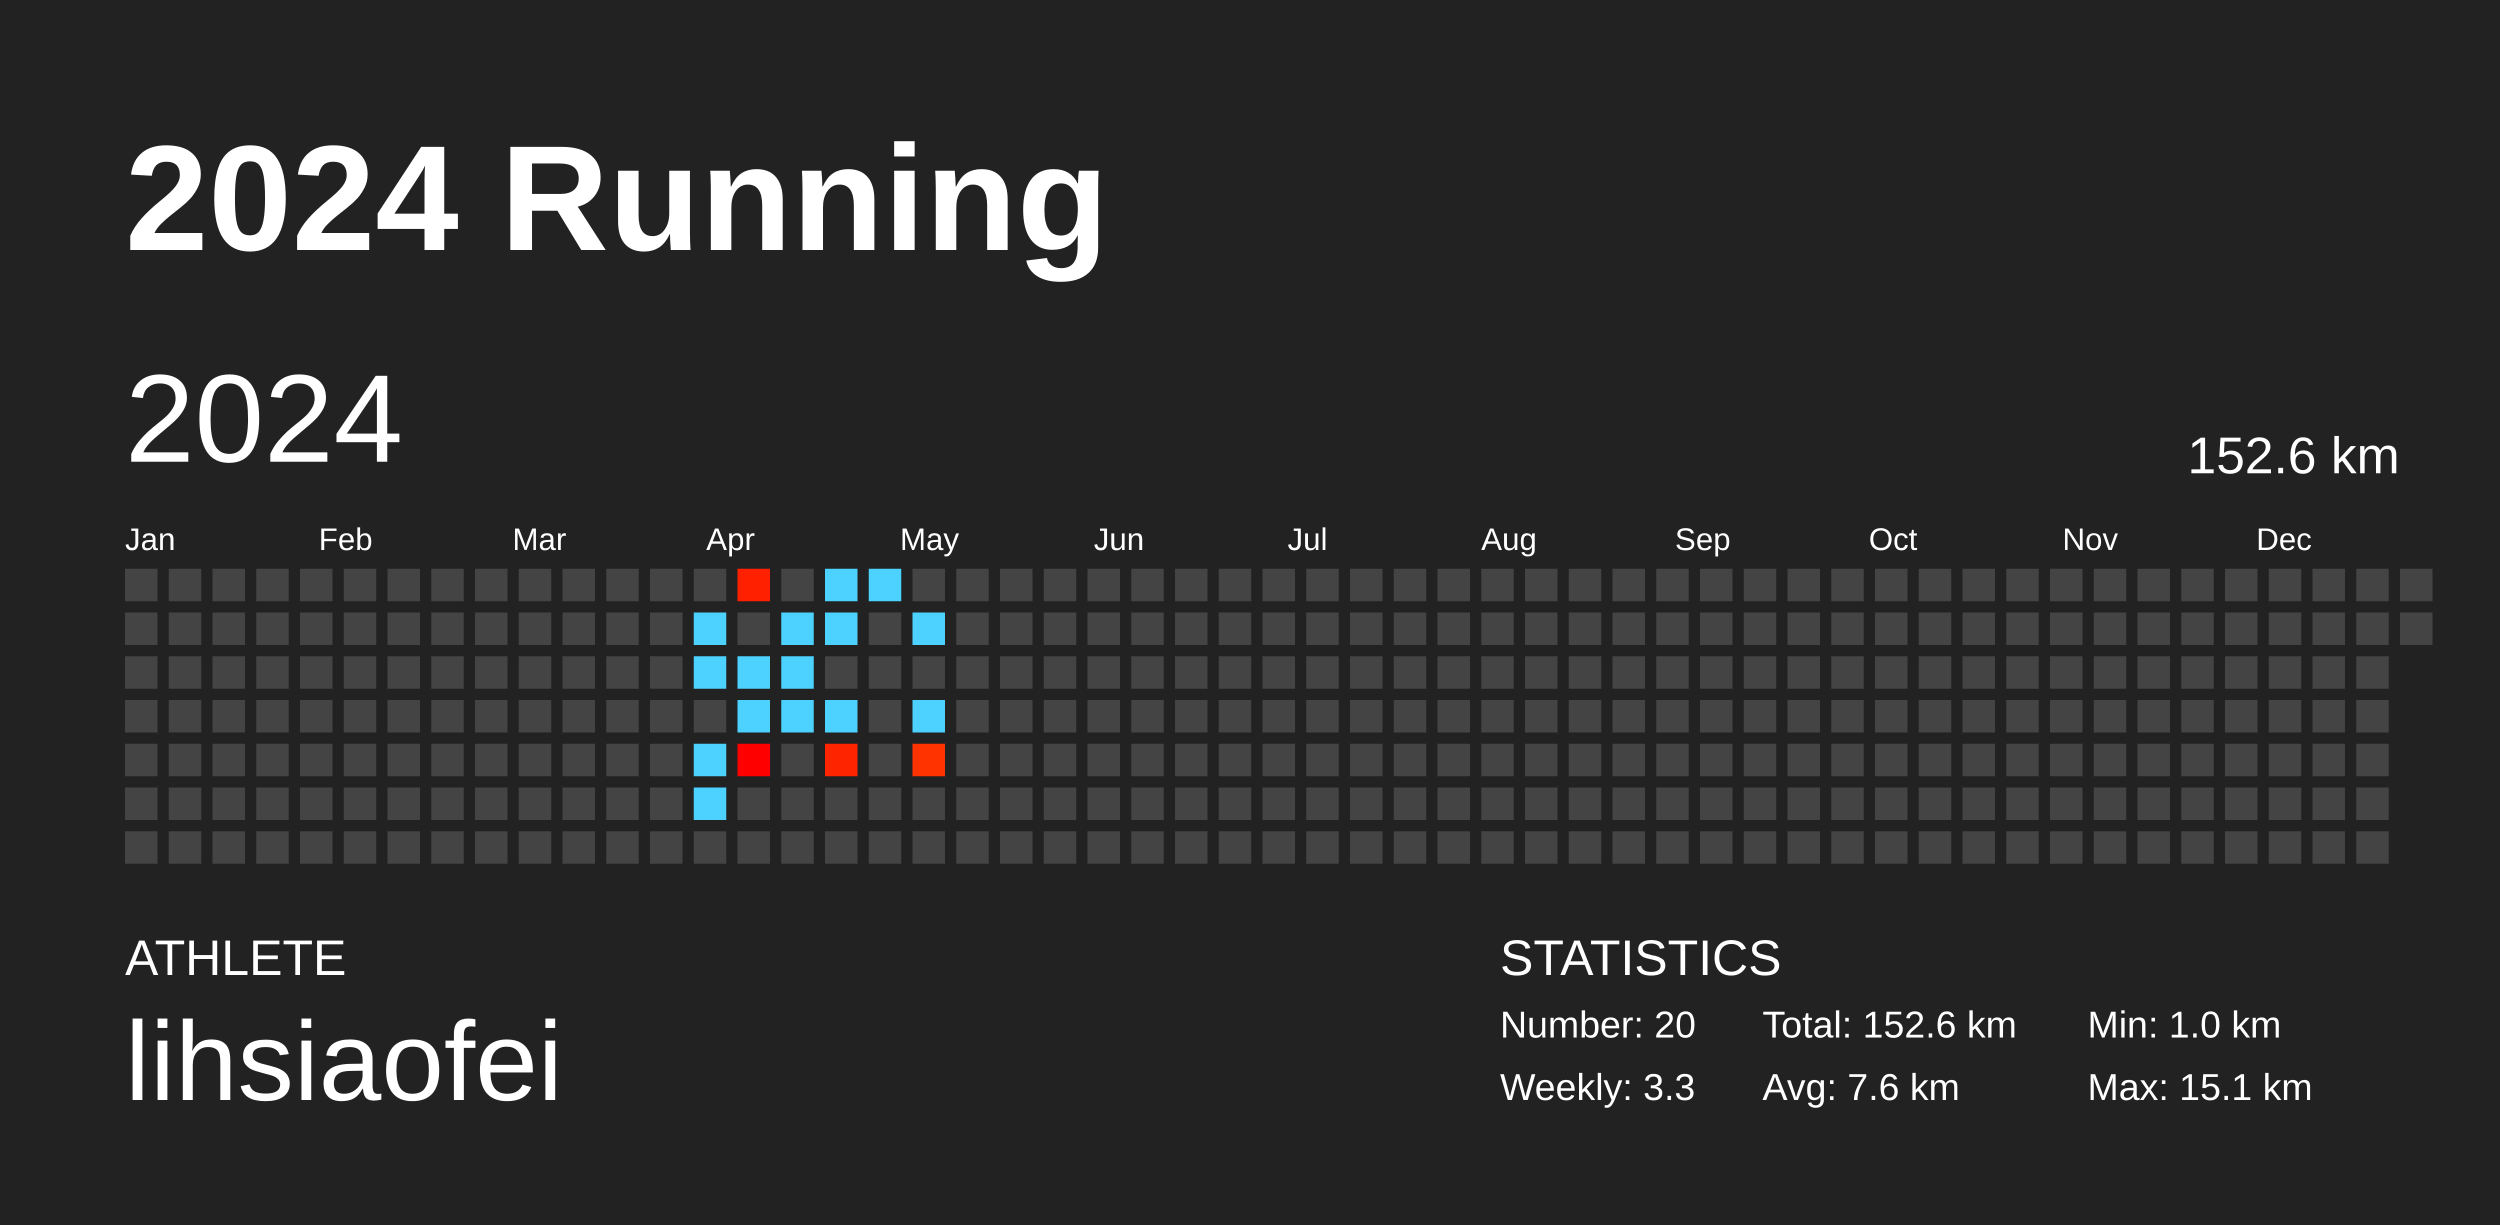
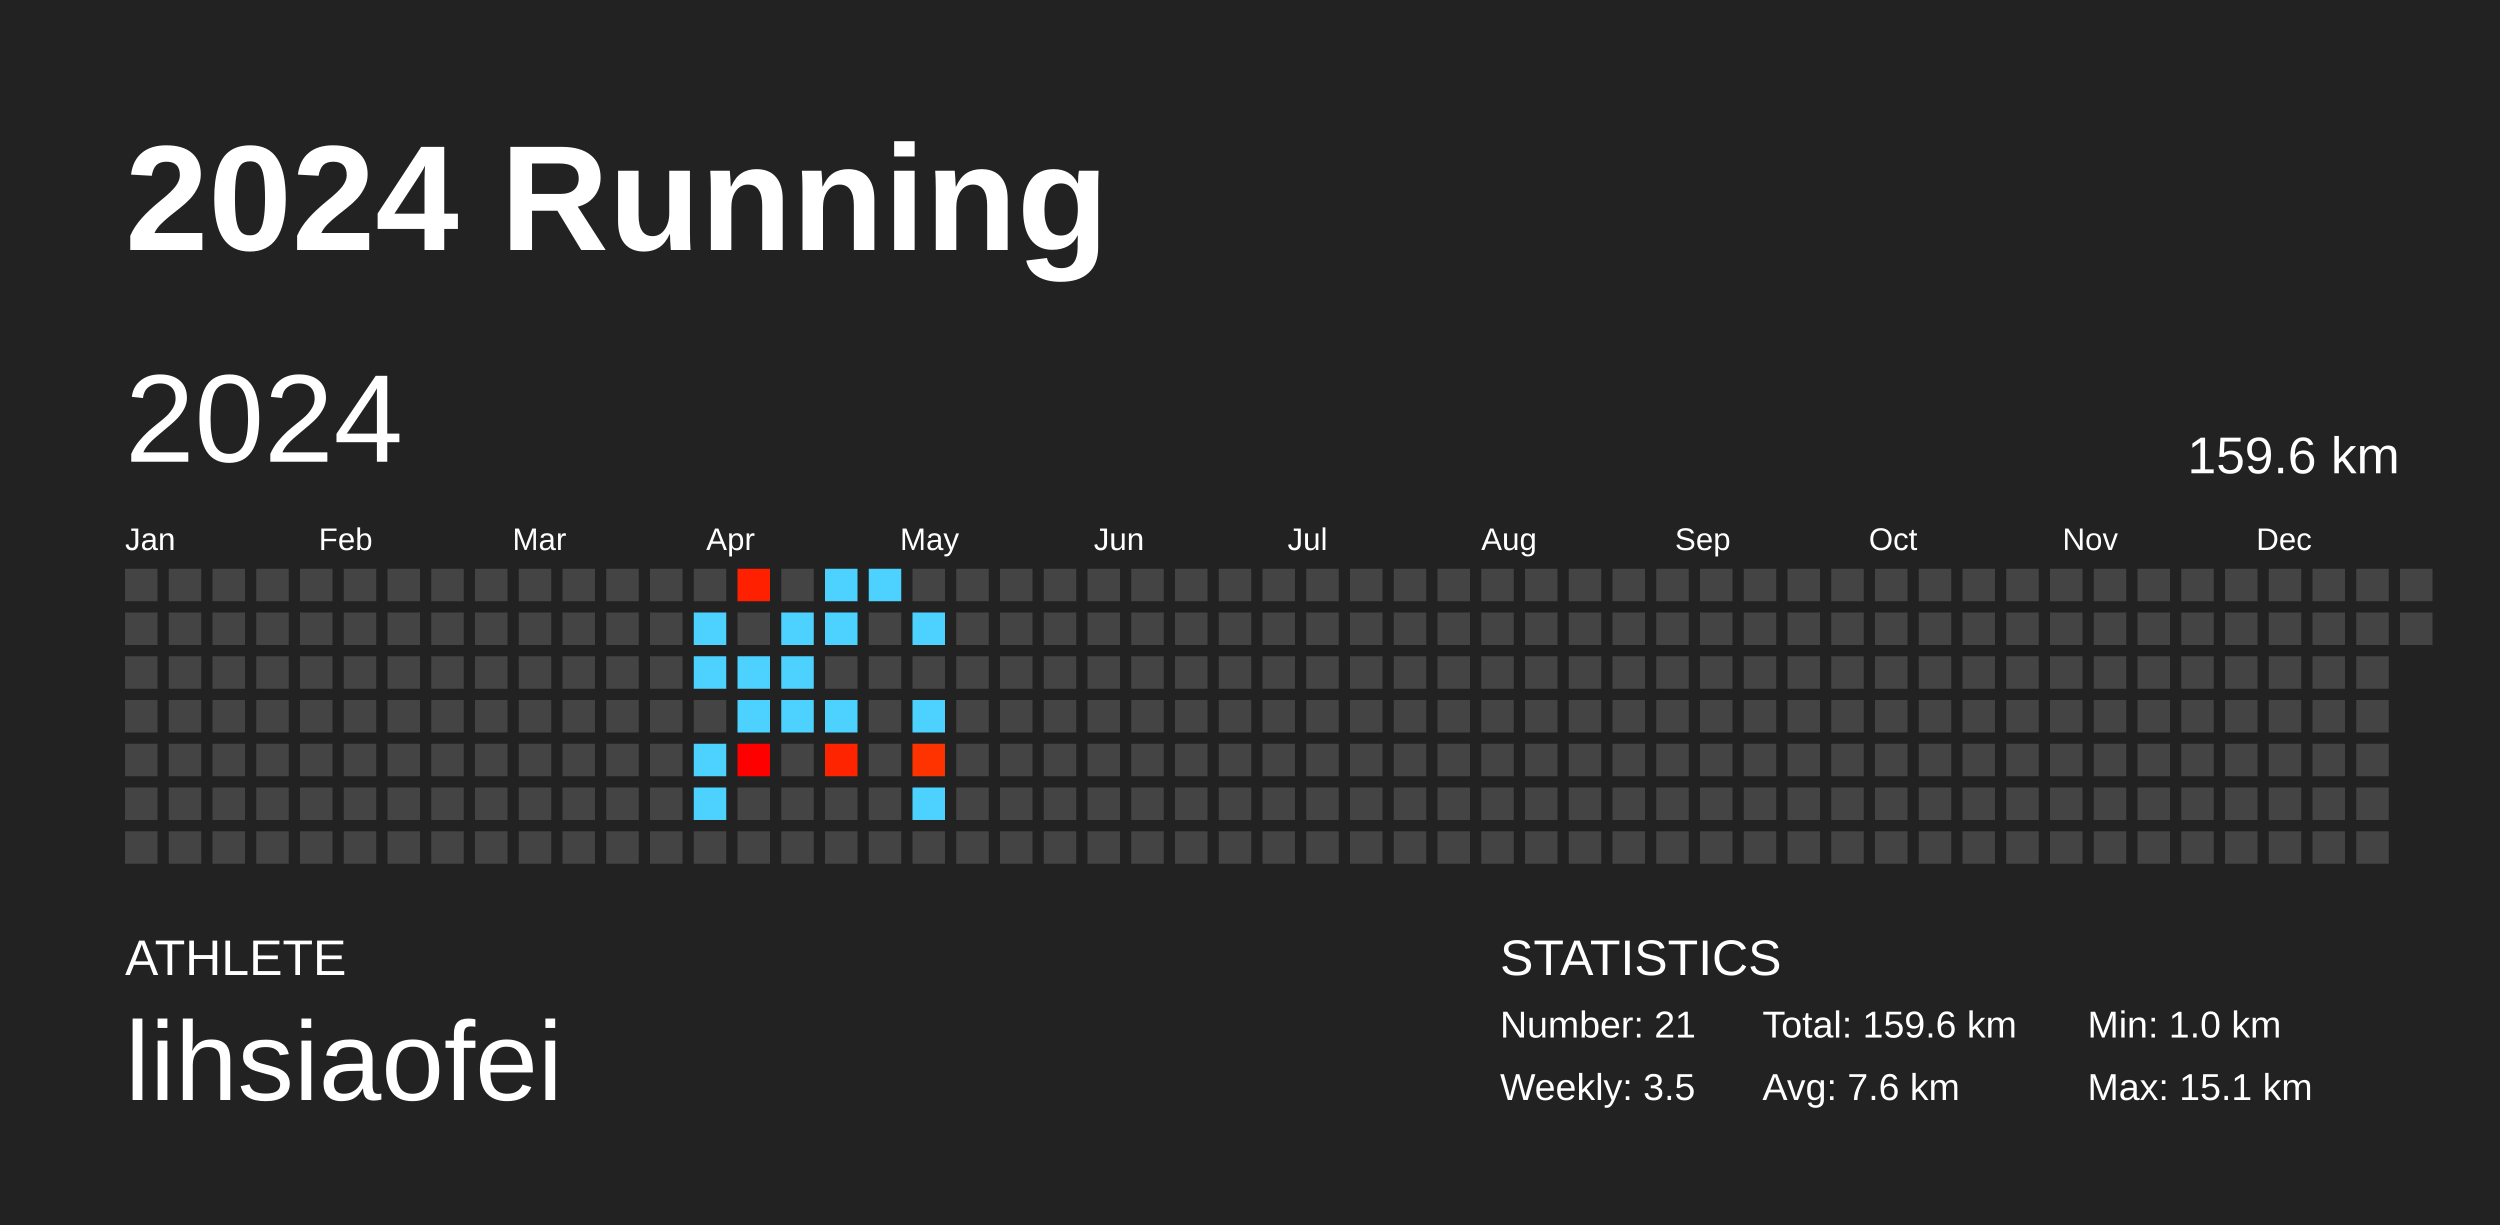
<svg xmlns="http://www.w3.org/2000/svg" baseProfile="full" height="98mm" version="1.1" viewBox="0,0,200,98" width="200mm">
  <defs />
  <rect fill="#222222" height="98" width="200" x="0" y="0" />
  <text fill="#FFFFFF" style="font-size:12px; font-family:Arial; font-weight:bold;" x="10" y="20">2024 Running</text>
  <text fill="#FFFFFF" style="font-size:4px; font-family:Arial" x="10" y="78">ATHLETE</text>
  <text fill="#FFFFFF" style="font-size:9px; font-family:Arial" x="10" y="88">lihsiaofei</text>
  <text fill="#FFFFFF" style="font-size:4px; font-family:Arial" x="120" y="78">STATISTICS</text>
-   <text fill="#FFFFFF" style="font-size:3px; font-family:Arial" x="120" y="83">Number: 20</text>
-   <text fill="#FFFFFF" style="font-size:3px; font-family:Arial" x="120" y="88">Weekly: 3.3</text>
-   <text fill="#FFFFFF" style="font-size:3px; font-family:Arial" x="141" y="83">Total: 152.6 km</text>
+   <text fill="#FFFFFF" style="font-size:3px; font-family:Arial" x="120" y="83">Number: 21</text>
+   <text fill="#FFFFFF" style="font-size:3px; font-family:Arial" x="120" y="88">Weekly: 3.5</text>
+   <text fill="#FFFFFF" style="font-size:3px; font-family:Arial" x="141" y="83">Total: 159.6 km</text>
  <text fill="#FFFFFF" style="font-size:3px; font-family:Arial" x="141" y="88">Avg: 7.6 km</text>
  <text fill="#FFFFFF" style="font-size:3px; font-family:Arial" x="167" y="83">Min: 1.0 km</text>
  <text fill="#FFFFFF" style="font-size:3px; font-family:Arial" x="167" y="88">Max: 15.1 km</text>
  <text dominant-baseline="hanging" fill="#FFFFFF" style="font-size:10.0px; font-family:Arial;" x="10" y="30">2024</text>
-   <text dominant-baseline="hanging" fill="#FFFFFF" style="font-size:4.125px; font-family:Arial;" x="175" y="35">152.6 km</text>
+   <text dominant-baseline="hanging" fill="#FFFFFF" style="font-size:4.125px; font-family:Arial;" x="175" y="35">159.6 km</text>
  <text fill="#FFFFFF" style="font-size:2.5px; font-family:Arial" x="10.0" y="44">Jan</text>
  <text fill="#FFFFFF" style="font-size:2.5px; font-family:Arial" x="25.5" y="44">Feb</text>
  <text fill="#FFFFFF" style="font-size:2.5px; font-family:Arial" x="41.0" y="44">Mar</text>
  <text fill="#FFFFFF" style="font-size:2.5px; font-family:Arial" x="56.5" y="44">Apr</text>
  <text fill="#FFFFFF" style="font-size:2.5px; font-family:Arial" x="72.0" y="44">May</text>
  <text fill="#FFFFFF" style="font-size:2.5px; font-family:Arial" x="87.5" y="44">Jun</text>
  <text fill="#FFFFFF" style="font-size:2.5px; font-family:Arial" x="103.0" y="44">Jul</text>
  <text fill="#FFFFFF" style="font-size:2.5px; font-family:Arial" x="118.5" y="44">Aug</text>
  <text fill="#FFFFFF" style="font-size:2.5px; font-family:Arial" x="134.0" y="44">Sep</text>
  <text fill="#FFFFFF" style="font-size:2.5px; font-family:Arial" x="149.5" y="44">Oct</text>
  <text fill="#FFFFFF" style="font-size:2.5px; font-family:Arial" x="165.0" y="44">Nov</text>
  <text fill="#FFFFFF" style="font-size:2.5px; font-family:Arial" x="180.5" y="44">Dec</text>
  <rect fill="#444444" height="2.6" width="2.6" x="10.0" y="45.5" />
  <rect fill="#444444" height="2.6" width="2.6" x="10.0" y="49.0" />
  <rect fill="#444444" height="2.6" width="2.6" x="10.0" y="52.5" />
  <rect fill="#444444" height="2.6" width="2.6" x="10.0" y="56.0" />
  <rect fill="#444444" height="2.6" width="2.6" x="10.0" y="59.5" />
  <rect fill="#444444" height="2.6" width="2.6" x="10.0" y="63.0" />
  <rect fill="#444444" height="2.6" width="2.6" x="10.0" y="66.5" />
  <rect fill="#444444" height="2.6" width="2.6" x="13.5" y="45.5" />
  <rect fill="#444444" height="2.6" width="2.6" x="13.5" y="49.0" />
  <rect fill="#444444" height="2.6" width="2.6" x="13.5" y="52.5" />
  <rect fill="#444444" height="2.6" width="2.6" x="13.5" y="56.0" />
  <rect fill="#444444" height="2.6" width="2.6" x="13.5" y="59.5" />
  <rect fill="#444444" height="2.6" width="2.6" x="13.5" y="63.0" />
  <rect fill="#444444" height="2.6" width="2.6" x="13.5" y="66.5" />
  <rect fill="#444444" height="2.6" width="2.6" x="17.0" y="45.5" />
  <rect fill="#444444" height="2.6" width="2.6" x="17.0" y="49.0" />
  <rect fill="#444444" height="2.6" width="2.6" x="17.0" y="52.5" />
  <rect fill="#444444" height="2.6" width="2.6" x="17.0" y="56.0" />
  <rect fill="#444444" height="2.6" width="2.6" x="17.0" y="59.5" />
  <rect fill="#444444" height="2.6" width="2.6" x="17.0" y="63.0" />
  <rect fill="#444444" height="2.6" width="2.6" x="17.0" y="66.5" />
  <rect fill="#444444" height="2.6" width="2.6" x="20.5" y="45.5" />
  <rect fill="#444444" height="2.6" width="2.6" x="20.5" y="49.0" />
  <rect fill="#444444" height="2.6" width="2.6" x="20.5" y="52.5" />
  <rect fill="#444444" height="2.6" width="2.6" x="20.5" y="56.0" />
  <rect fill="#444444" height="2.6" width="2.6" x="20.5" y="59.5" />
  <rect fill="#444444" height="2.6" width="2.6" x="20.5" y="63.0" />
  <rect fill="#444444" height="2.6" width="2.6" x="20.5" y="66.5" />
  <rect fill="#444444" height="2.6" width="2.6" x="24.0" y="45.5" />
  <rect fill="#444444" height="2.6" width="2.6" x="24.0" y="49.0" />
  <rect fill="#444444" height="2.6" width="2.6" x="24.0" y="52.5" />
  <rect fill="#444444" height="2.6" width="2.6" x="24.0" y="56.0" />
  <rect fill="#444444" height="2.6" width="2.6" x="24.0" y="59.5" />
  <rect fill="#444444" height="2.6" width="2.6" x="24.0" y="63.0" />
  <rect fill="#444444" height="2.6" width="2.6" x="24.0" y="66.5" />
  <rect fill="#444444" height="2.6" width="2.6" x="27.5" y="45.5" />
  <rect fill="#444444" height="2.6" width="2.6" x="27.5" y="49.0" />
  <rect fill="#444444" height="2.6" width="2.6" x="27.5" y="52.5" />
  <rect fill="#444444" height="2.6" width="2.6" x="27.5" y="56.0" />
  <rect fill="#444444" height="2.6" width="2.6" x="27.5" y="59.5" />
  <rect fill="#444444" height="2.6" width="2.6" x="27.5" y="63.0" />
  <rect fill="#444444" height="2.6" width="2.6" x="27.5" y="66.5" />
  <rect fill="#444444" height="2.6" width="2.6" x="31.0" y="45.5" />
  <rect fill="#444444" height="2.6" width="2.6" x="31.0" y="49.0" />
  <rect fill="#444444" height="2.6" width="2.6" x="31.0" y="52.5" />
  <rect fill="#444444" height="2.6" width="2.6" x="31.0" y="56.0" />
  <rect fill="#444444" height="2.6" width="2.6" x="31.0" y="59.5" />
  <rect fill="#444444" height="2.6" width="2.6" x="31.0" y="63.0" />
  <rect fill="#444444" height="2.6" width="2.6" x="31.0" y="66.5" />
  <rect fill="#444444" height="2.6" width="2.6" x="34.5" y="45.5" />
  <rect fill="#444444" height="2.6" width="2.6" x="34.5" y="49.0" />
  <rect fill="#444444" height="2.6" width="2.6" x="34.5" y="52.5" />
  <rect fill="#444444" height="2.6" width="2.6" x="34.5" y="56.0" />
  <rect fill="#444444" height="2.6" width="2.6" x="34.5" y="59.5" />
  <rect fill="#444444" height="2.6" width="2.6" x="34.5" y="63.0" />
  <rect fill="#444444" height="2.6" width="2.6" x="34.5" y="66.5" />
  <rect fill="#444444" height="2.6" width="2.6" x="38.0" y="45.5" />
  <rect fill="#444444" height="2.6" width="2.6" x="38.0" y="49.0" />
  <rect fill="#444444" height="2.6" width="2.6" x="38.0" y="52.5" />
  <rect fill="#444444" height="2.6" width="2.6" x="38.0" y="56.0" />
  <rect fill="#444444" height="2.6" width="2.6" x="38.0" y="59.5" />
  <rect fill="#444444" height="2.6" width="2.6" x="38.0" y="63.0" />
  <rect fill="#444444" height="2.6" width="2.6" x="38.0" y="66.5" />
  <rect fill="#444444" height="2.6" width="2.6" x="41.5" y="45.5" />
  <rect fill="#444444" height="2.6" width="2.6" x="41.5" y="49.0" />
  <rect fill="#444444" height="2.6" width="2.6" x="41.5" y="52.5" />
  <rect fill="#444444" height="2.6" width="2.6" x="41.5" y="56.0" />
  <rect fill="#444444" height="2.6" width="2.6" x="41.5" y="59.5" />
  <rect fill="#444444" height="2.6" width="2.6" x="41.5" y="63.0" />
  <rect fill="#444444" height="2.6" width="2.6" x="41.5" y="66.5" />
  <rect fill="#444444" height="2.6" width="2.6" x="45.0" y="45.5" />
  <rect fill="#444444" height="2.6" width="2.6" x="45.0" y="49.0" />
  <rect fill="#444444" height="2.6" width="2.6" x="45.0" y="52.5" />
  <rect fill="#444444" height="2.6" width="2.6" x="45.0" y="56.0" />
  <rect fill="#444444" height="2.6" width="2.6" x="45.0" y="59.5" />
  <rect fill="#444444" height="2.6" width="2.6" x="45.0" y="63.0" />
  <rect fill="#444444" height="2.6" width="2.6" x="45.0" y="66.5" />
  <rect fill="#444444" height="2.6" width="2.6" x="48.5" y="45.5" />
  <rect fill="#444444" height="2.6" width="2.6" x="48.5" y="49.0" />
  <rect fill="#444444" height="2.6" width="2.6" x="48.5" y="52.5" />
  <rect fill="#444444" height="2.6" width="2.6" x="48.5" y="56.0" />
  <rect fill="#444444" height="2.6" width="2.6" x="48.5" y="59.5" />
  <rect fill="#444444" height="2.6" width="2.6" x="48.5" y="63.0" />
  <rect fill="#444444" height="2.6" width="2.6" x="48.5" y="66.5" />
  <rect fill="#444444" height="2.6" width="2.6" x="52.0" y="45.5" />
  <rect fill="#444444" height="2.6" width="2.6" x="52.0" y="49.0" />
  <rect fill="#444444" height="2.6" width="2.6" x="52.0" y="52.5" />
  <rect fill="#444444" height="2.6" width="2.6" x="52.0" y="56.0" />
  <rect fill="#444444" height="2.6" width="2.6" x="52.0" y="59.5" />
  <rect fill="#444444" height="2.6" width="2.6" x="52.0" y="63.0" />
  <rect fill="#444444" height="2.6" width="2.6" x="52.0" y="66.5" />
  <rect fill="#444444" height="2.6" width="2.6" x="55.5" y="45.5" />
  <rect fill="#4dd2ff" height="2.6" width="2.6" x="55.5" y="49.0" />
  <rect fill="#4dd2ff" height="2.6" width="2.6" x="55.5" y="52.5" />
  <rect fill="#444444" height="2.6" width="2.6" x="55.5" y="56.0" />
  <rect fill="#4dd2ff" height="2.6" width="2.6" x="55.5" y="59.5" />
  <rect fill="#4dd2ff" height="2.6" width="2.6" x="55.5" y="63.0" />
  <rect fill="#444444" height="2.6" width="2.6" x="55.5" y="66.5" />
  <rect fill="#ff2000" height="2.6" width="2.6" x="59.0" y="45.5" />
  <rect fill="#444444" height="2.6" width="2.6" x="59.0" y="49.0" />
  <rect fill="#4dd2ff" height="2.6" width="2.6" x="59.0" y="52.5" />
  <rect fill="#4dd2ff" height="2.6" width="2.6" x="59.0" y="56.0" />
  <rect fill="#ff0000" height="2.6" width="2.6" x="59.0" y="59.5" />
  <rect fill="#444444" height="2.6" width="2.6" x="59.0" y="63.0" />
  <rect fill="#444444" height="2.6" width="2.6" x="59.0" y="66.5" />
  <rect fill="#444444" height="2.6" width="2.6" x="62.5" y="45.5" />
  <rect fill="#4dd2ff" height="2.6" width="2.6" x="62.5" y="49.0" />
  <rect fill="#4dd2ff" height="2.6" width="2.6" x="62.5" y="52.5" />
  <rect fill="#4dd2ff" height="2.6" width="2.6" x="62.5" y="56.0" />
  <rect fill="#444444" height="2.6" width="2.6" x="62.5" y="59.5" />
  <rect fill="#444444" height="2.6" width="2.6" x="62.5" y="63.0" />
  <rect fill="#444444" height="2.6" width="2.6" x="62.5" y="66.5" />
  <rect fill="#4dd2ff" height="2.6" width="2.6" x="66.0" y="45.5" />
  <rect fill="#4dd2ff" height="2.6" width="2.6" x="66.0" y="49.0" />
  <rect fill="#444444" height="2.6" width="2.6" x="66.0" y="52.5" />
  <rect fill="#4dd2ff" height="2.6" width="2.6" x="66.0" y="56.0" />
  <rect fill="#ff2400" height="2.6" width="2.6" x="66.0" y="59.5" />
  <rect fill="#444444" height="2.6" width="2.6" x="66.0" y="63.0" />
  <rect fill="#444444" height="2.6" width="2.6" x="66.0" y="66.5" />
  <rect fill="#4dd2ff" height="2.6" width="2.6" x="69.5" y="45.5" />
  <rect fill="#444444" height="2.6" width="2.6" x="69.5" y="49.0" />
  <rect fill="#444444" height="2.6" width="2.6" x="69.5" y="52.5" />
  <rect fill="#444444" height="2.6" width="2.6" x="69.5" y="56.0" />
  <rect fill="#444444" height="2.6" width="2.6" x="69.5" y="59.5" />
  <rect fill="#444444" height="2.6" width="2.6" x="69.5" y="63.0" />
  <rect fill="#444444" height="2.6" width="2.6" x="69.5" y="66.5" />
  <rect fill="#444444" height="2.6" width="2.6" x="73.0" y="45.5" />
  <rect fill="#4dd2ff" height="2.6" width="2.6" x="73.0" y="49.0" />
  <rect fill="#444444" height="2.6" width="2.6" x="73.0" y="52.5" />
  <rect fill="#4dd2ff" height="2.6" width="2.6" x="73.0" y="56.0" />
  <rect fill="#ff3300" height="2.6" width="2.6" x="73.0" y="59.5" />
-   <rect fill="#444444" height="2.6" width="2.6" x="73.0" y="63.0" />
+   <rect fill="#4dd2ff" height="2.6" width="2.6" x="73.0" y="63.0" />
  <rect fill="#444444" height="2.6" width="2.6" x="73.0" y="66.5" />
  <rect fill="#444444" height="2.6" width="2.6" x="76.5" y="45.5" />
  <rect fill="#444444" height="2.6" width="2.6" x="76.5" y="49.0" />
  <rect fill="#444444" height="2.6" width="2.6" x="76.5" y="52.5" />
  <rect fill="#444444" height="2.6" width="2.6" x="76.5" y="56.0" />
  <rect fill="#444444" height="2.6" width="2.6" x="76.5" y="59.5" />
  <rect fill="#444444" height="2.6" width="2.6" x="76.5" y="63.0" />
  <rect fill="#444444" height="2.6" width="2.6" x="76.5" y="66.5" />
  <rect fill="#444444" height="2.6" width="2.6" x="80.0" y="45.5" />
  <rect fill="#444444" height="2.6" width="2.6" x="80.0" y="49.0" />
  <rect fill="#444444" height="2.6" width="2.6" x="80.0" y="52.5" />
  <rect fill="#444444" height="2.6" width="2.6" x="80.0" y="56.0" />
  <rect fill="#444444" height="2.6" width="2.6" x="80.0" y="59.5" />
  <rect fill="#444444" height="2.6" width="2.6" x="80.0" y="63.0" />
  <rect fill="#444444" height="2.6" width="2.6" x="80.0" y="66.5" />
  <rect fill="#444444" height="2.6" width="2.6" x="83.5" y="45.5" />
  <rect fill="#444444" height="2.6" width="2.6" x="83.5" y="49.0" />
  <rect fill="#444444" height="2.6" width="2.6" x="83.5" y="52.5" />
  <rect fill="#444444" height="2.6" width="2.6" x="83.5" y="56.0" />
  <rect fill="#444444" height="2.6" width="2.6" x="83.5" y="59.5" />
  <rect fill="#444444" height="2.6" width="2.6" x="83.5" y="63.0" />
  <rect fill="#444444" height="2.6" width="2.6" x="83.5" y="66.5" />
  <rect fill="#444444" height="2.6" width="2.6" x="87.0" y="45.5" />
  <rect fill="#444444" height="2.6" width="2.6" x="87.0" y="49.0" />
  <rect fill="#444444" height="2.6" width="2.6" x="87.0" y="52.5" />
  <rect fill="#444444" height="2.6" width="2.6" x="87.0" y="56.0" />
  <rect fill="#444444" height="2.6" width="2.6" x="87.0" y="59.5" />
  <rect fill="#444444" height="2.6" width="2.6" x="87.0" y="63.0" />
  <rect fill="#444444" height="2.6" width="2.6" x="87.0" y="66.5" />
  <rect fill="#444444" height="2.6" width="2.6" x="90.5" y="45.5" />
  <rect fill="#444444" height="2.6" width="2.6" x="90.5" y="49.0" />
  <rect fill="#444444" height="2.6" width="2.6" x="90.5" y="52.5" />
  <rect fill="#444444" height="2.6" width="2.6" x="90.5" y="56.0" />
  <rect fill="#444444" height="2.6" width="2.6" x="90.5" y="59.5" />
  <rect fill="#444444" height="2.6" width="2.6" x="90.5" y="63.0" />
  <rect fill="#444444" height="2.6" width="2.6" x="90.5" y="66.5" />
  <rect fill="#444444" height="2.6" width="2.6" x="94.0" y="45.5" />
  <rect fill="#444444" height="2.6" width="2.6" x="94.0" y="49.0" />
  <rect fill="#444444" height="2.6" width="2.6" x="94.0" y="52.5" />
  <rect fill="#444444" height="2.6" width="2.6" x="94.0" y="56.0" />
  <rect fill="#444444" height="2.6" width="2.6" x="94.0" y="59.5" />
  <rect fill="#444444" height="2.6" width="2.6" x="94.0" y="63.0" />
  <rect fill="#444444" height="2.6" width="2.6" x="94.0" y="66.5" />
  <rect fill="#444444" height="2.6" width="2.6" x="97.5" y="45.5" />
  <rect fill="#444444" height="2.6" width="2.6" x="97.5" y="49.0" />
  <rect fill="#444444" height="2.6" width="2.6" x="97.5" y="52.5" />
  <rect fill="#444444" height="2.6" width="2.6" x="97.5" y="56.0" />
  <rect fill="#444444" height="2.6" width="2.6" x="97.5" y="59.5" />
  <rect fill="#444444" height="2.6" width="2.6" x="97.5" y="63.0" />
  <rect fill="#444444" height="2.6" width="2.6" x="97.5" y="66.5" />
  <rect fill="#444444" height="2.6" width="2.6" x="101.0" y="45.5" />
  <rect fill="#444444" height="2.6" width="2.6" x="101.0" y="49.0" />
  <rect fill="#444444" height="2.6" width="2.6" x="101.0" y="52.5" />
  <rect fill="#444444" height="2.6" width="2.6" x="101.0" y="56.0" />
  <rect fill="#444444" height="2.6" width="2.6" x="101.0" y="59.5" />
  <rect fill="#444444" height="2.6" width="2.6" x="101.0" y="63.0" />
  <rect fill="#444444" height="2.6" width="2.6" x="101.0" y="66.5" />
  <rect fill="#444444" height="2.6" width="2.6" x="104.5" y="45.5" />
  <rect fill="#444444" height="2.6" width="2.6" x="104.5" y="49.0" />
  <rect fill="#444444" height="2.6" width="2.6" x="104.5" y="52.5" />
  <rect fill="#444444" height="2.6" width="2.6" x="104.5" y="56.0" />
  <rect fill="#444444" height="2.6" width="2.6" x="104.5" y="59.5" />
  <rect fill="#444444" height="2.6" width="2.6" x="104.5" y="63.0" />
  <rect fill="#444444" height="2.6" width="2.6" x="104.5" y="66.5" />
  <rect fill="#444444" height="2.6" width="2.6" x="108.0" y="45.5" />
  <rect fill="#444444" height="2.6" width="2.6" x="108.0" y="49.0" />
  <rect fill="#444444" height="2.6" width="2.6" x="108.0" y="52.5" />
  <rect fill="#444444" height="2.6" width="2.6" x="108.0" y="56.0" />
  <rect fill="#444444" height="2.6" width="2.6" x="108.0" y="59.5" />
  <rect fill="#444444" height="2.6" width="2.6" x="108.0" y="63.0" />
  <rect fill="#444444" height="2.6" width="2.6" x="108.0" y="66.5" />
  <rect fill="#444444" height="2.6" width="2.6" x="111.5" y="45.5" />
  <rect fill="#444444" height="2.6" width="2.6" x="111.5" y="49.0" />
  <rect fill="#444444" height="2.6" width="2.6" x="111.5" y="52.5" />
  <rect fill="#444444" height="2.6" width="2.6" x="111.5" y="56.0" />
  <rect fill="#444444" height="2.6" width="2.6" x="111.5" y="59.5" />
  <rect fill="#444444" height="2.6" width="2.6" x="111.5" y="63.0" />
  <rect fill="#444444" height="2.6" width="2.6" x="111.5" y="66.5" />
  <rect fill="#444444" height="2.6" width="2.6" x="115.0" y="45.5" />
  <rect fill="#444444" height="2.6" width="2.6" x="115.0" y="49.0" />
  <rect fill="#444444" height="2.6" width="2.6" x="115.0" y="52.5" />
  <rect fill="#444444" height="2.6" width="2.6" x="115.0" y="56.0" />
  <rect fill="#444444" height="2.6" width="2.6" x="115.0" y="59.5" />
  <rect fill="#444444" height="2.6" width="2.6" x="115.0" y="63.0" />
  <rect fill="#444444" height="2.6" width="2.6" x="115.0" y="66.5" />
  <rect fill="#444444" height="2.6" width="2.6" x="118.5" y="45.5" />
  <rect fill="#444444" height="2.6" width="2.6" x="118.5" y="49.0" />
  <rect fill="#444444" height="2.6" width="2.6" x="118.5" y="52.5" />
  <rect fill="#444444" height="2.6" width="2.6" x="118.5" y="56.0" />
  <rect fill="#444444" height="2.6" width="2.6" x="118.5" y="59.5" />
  <rect fill="#444444" height="2.6" width="2.6" x="118.5" y="63.0" />
  <rect fill="#444444" height="2.6" width="2.6" x="118.5" y="66.5" />
  <rect fill="#444444" height="2.6" width="2.6" x="122.0" y="45.5" />
  <rect fill="#444444" height="2.6" width="2.6" x="122.0" y="49.0" />
  <rect fill="#444444" height="2.6" width="2.6" x="122.0" y="52.5" />
  <rect fill="#444444" height="2.6" width="2.6" x="122.0" y="56.0" />
  <rect fill="#444444" height="2.6" width="2.6" x="122.0" y="59.5" />
  <rect fill="#444444" height="2.6" width="2.6" x="122.0" y="63.0" />
  <rect fill="#444444" height="2.6" width="2.6" x="122.0" y="66.5" />
  <rect fill="#444444" height="2.6" width="2.6" x="125.5" y="45.5" />
  <rect fill="#444444" height="2.6" width="2.6" x="125.5" y="49.0" />
  <rect fill="#444444" height="2.6" width="2.6" x="125.5" y="52.5" />
  <rect fill="#444444" height="2.6" width="2.6" x="125.5" y="56.0" />
  <rect fill="#444444" height="2.6" width="2.6" x="125.5" y="59.5" />
  <rect fill="#444444" height="2.6" width="2.6" x="125.5" y="63.0" />
  <rect fill="#444444" height="2.6" width="2.6" x="125.5" y="66.5" />
  <rect fill="#444444" height="2.6" width="2.6" x="129.0" y="45.5" />
  <rect fill="#444444" height="2.6" width="2.6" x="129.0" y="49.0" />
  <rect fill="#444444" height="2.6" width="2.6" x="129.0" y="52.5" />
  <rect fill="#444444" height="2.6" width="2.6" x="129.0" y="56.0" />
  <rect fill="#444444" height="2.6" width="2.6" x="129.0" y="59.5" />
  <rect fill="#444444" height="2.6" width="2.6" x="129.0" y="63.0" />
  <rect fill="#444444" height="2.6" width="2.6" x="129.0" y="66.5" />
  <rect fill="#444444" height="2.6" width="2.6" x="132.5" y="45.5" />
  <rect fill="#444444" height="2.6" width="2.6" x="132.5" y="49.0" />
  <rect fill="#444444" height="2.6" width="2.6" x="132.5" y="52.5" />
  <rect fill="#444444" height="2.6" width="2.6" x="132.5" y="56.0" />
  <rect fill="#444444" height="2.6" width="2.6" x="132.5" y="59.5" />
  <rect fill="#444444" height="2.6" width="2.6" x="132.5" y="63.0" />
  <rect fill="#444444" height="2.6" width="2.6" x="132.5" y="66.5" />
  <rect fill="#444444" height="2.6" width="2.6" x="136.0" y="45.5" />
  <rect fill="#444444" height="2.6" width="2.6" x="136.0" y="49.0" />
  <rect fill="#444444" height="2.6" width="2.6" x="136.0" y="52.5" />
  <rect fill="#444444" height="2.6" width="2.6" x="136.0" y="56.0" />
  <rect fill="#444444" height="2.6" width="2.6" x="136.0" y="59.5" />
  <rect fill="#444444" height="2.6" width="2.6" x="136.0" y="63.0" />
  <rect fill="#444444" height="2.6" width="2.6" x="136.0" y="66.5" />
  <rect fill="#444444" height="2.6" width="2.6" x="139.5" y="45.5" />
  <rect fill="#444444" height="2.6" width="2.6" x="139.5" y="49.0" />
  <rect fill="#444444" height="2.6" width="2.6" x="139.5" y="52.5" />
  <rect fill="#444444" height="2.6" width="2.6" x="139.5" y="56.0" />
  <rect fill="#444444" height="2.6" width="2.6" x="139.5" y="59.5" />
  <rect fill="#444444" height="2.6" width="2.6" x="139.5" y="63.0" />
  <rect fill="#444444" height="2.6" width="2.6" x="139.5" y="66.5" />
  <rect fill="#444444" height="2.6" width="2.6" x="143.0" y="45.5" />
  <rect fill="#444444" height="2.6" width="2.6" x="143.0" y="49.0" />
  <rect fill="#444444" height="2.6" width="2.6" x="143.0" y="52.5" />
  <rect fill="#444444" height="2.6" width="2.6" x="143.0" y="56.0" />
  <rect fill="#444444" height="2.6" width="2.6" x="143.0" y="59.5" />
  <rect fill="#444444" height="2.6" width="2.6" x="143.0" y="63.0" />
  <rect fill="#444444" height="2.6" width="2.6" x="143.0" y="66.5" />
  <rect fill="#444444" height="2.6" width="2.6" x="146.5" y="45.5" />
  <rect fill="#444444" height="2.6" width="2.6" x="146.5" y="49.0" />
  <rect fill="#444444" height="2.6" width="2.6" x="146.5" y="52.5" />
  <rect fill="#444444" height="2.6" width="2.6" x="146.5" y="56.0" />
  <rect fill="#444444" height="2.6" width="2.6" x="146.5" y="59.5" />
  <rect fill="#444444" height="2.6" width="2.6" x="146.5" y="63.0" />
  <rect fill="#444444" height="2.6" width="2.6" x="146.5" y="66.5" />
  <rect fill="#444444" height="2.6" width="2.6" x="150.0" y="45.5" />
  <rect fill="#444444" height="2.6" width="2.6" x="150.0" y="49.0" />
  <rect fill="#444444" height="2.6" width="2.6" x="150.0" y="52.5" />
  <rect fill="#444444" height="2.6" width="2.6" x="150.0" y="56.0" />
  <rect fill="#444444" height="2.6" width="2.6" x="150.0" y="59.5" />
  <rect fill="#444444" height="2.6" width="2.6" x="150.0" y="63.0" />
  <rect fill="#444444" height="2.6" width="2.6" x="150.0" y="66.5" />
  <rect fill="#444444" height="2.6" width="2.6" x="153.5" y="45.5" />
  <rect fill="#444444" height="2.6" width="2.6" x="153.5" y="49.0" />
  <rect fill="#444444" height="2.6" width="2.6" x="153.5" y="52.5" />
  <rect fill="#444444" height="2.6" width="2.6" x="153.5" y="56.0" />
  <rect fill="#444444" height="2.6" width="2.6" x="153.5" y="59.5" />
  <rect fill="#444444" height="2.6" width="2.6" x="153.5" y="63.0" />
  <rect fill="#444444" height="2.6" width="2.6" x="153.5" y="66.5" />
  <rect fill="#444444" height="2.6" width="2.6" x="157.0" y="45.5" />
  <rect fill="#444444" height="2.6" width="2.6" x="157.0" y="49.0" />
  <rect fill="#444444" height="2.6" width="2.6" x="157.0" y="52.5" />
  <rect fill="#444444" height="2.6" width="2.6" x="157.0" y="56.0" />
  <rect fill="#444444" height="2.6" width="2.6" x="157.0" y="59.5" />
  <rect fill="#444444" height="2.6" width="2.6" x="157.0" y="63.0" />
  <rect fill="#444444" height="2.6" width="2.6" x="157.0" y="66.5" />
  <rect fill="#444444" height="2.6" width="2.6" x="160.5" y="45.5" />
  <rect fill="#444444" height="2.6" width="2.6" x="160.5" y="49.0" />
  <rect fill="#444444" height="2.6" width="2.6" x="160.5" y="52.5" />
  <rect fill="#444444" height="2.6" width="2.6" x="160.5" y="56.0" />
  <rect fill="#444444" height="2.6" width="2.6" x="160.5" y="59.5" />
  <rect fill="#444444" height="2.6" width="2.6" x="160.5" y="63.0" />
  <rect fill="#444444" height="2.6" width="2.6" x="160.5" y="66.5" />
  <rect fill="#444444" height="2.6" width="2.6" x="164.0" y="45.5" />
  <rect fill="#444444" height="2.6" width="2.6" x="164.0" y="49.0" />
  <rect fill="#444444" height="2.6" width="2.6" x="164.0" y="52.5" />
  <rect fill="#444444" height="2.6" width="2.6" x="164.0" y="56.0" />
  <rect fill="#444444" height="2.6" width="2.6" x="164.0" y="59.5" />
  <rect fill="#444444" height="2.6" width="2.6" x="164.0" y="63.0" />
  <rect fill="#444444" height="2.6" width="2.6" x="164.0" y="66.5" />
  <rect fill="#444444" height="2.6" width="2.6" x="167.5" y="45.5" />
  <rect fill="#444444" height="2.6" width="2.6" x="167.5" y="49.0" />
  <rect fill="#444444" height="2.6" width="2.6" x="167.5" y="52.5" />
  <rect fill="#444444" height="2.6" width="2.6" x="167.5" y="56.0" />
  <rect fill="#444444" height="2.6" width="2.6" x="167.5" y="59.5" />
  <rect fill="#444444" height="2.6" width="2.6" x="167.5" y="63.0" />
  <rect fill="#444444" height="2.6" width="2.6" x="167.5" y="66.5" />
  <rect fill="#444444" height="2.6" width="2.6" x="171.0" y="45.5" />
  <rect fill="#444444" height="2.6" width="2.6" x="171.0" y="49.0" />
  <rect fill="#444444" height="2.6" width="2.6" x="171.0" y="52.5" />
  <rect fill="#444444" height="2.6" width="2.6" x="171.0" y="56.0" />
  <rect fill="#444444" height="2.6" width="2.6" x="171.0" y="59.5" />
  <rect fill="#444444" height="2.6" width="2.6" x="171.0" y="63.0" />
  <rect fill="#444444" height="2.6" width="2.6" x="171.0" y="66.5" />
  <rect fill="#444444" height="2.6" width="2.6" x="174.5" y="45.5" />
  <rect fill="#444444" height="2.6" width="2.6" x="174.5" y="49.0" />
  <rect fill="#444444" height="2.6" width="2.6" x="174.5" y="52.5" />
  <rect fill="#444444" height="2.6" width="2.6" x="174.5" y="56.0" />
  <rect fill="#444444" height="2.6" width="2.6" x="174.5" y="59.5" />
  <rect fill="#444444" height="2.6" width="2.6" x="174.5" y="63.0" />
  <rect fill="#444444" height="2.6" width="2.6" x="174.5" y="66.5" />
  <rect fill="#444444" height="2.6" width="2.6" x="178.0" y="45.5" />
  <rect fill="#444444" height="2.6" width="2.6" x="178.0" y="49.0" />
  <rect fill="#444444" height="2.6" width="2.6" x="178.0" y="52.5" />
  <rect fill="#444444" height="2.6" width="2.6" x="178.0" y="56.0" />
  <rect fill="#444444" height="2.6" width="2.6" x="178.0" y="59.5" />
  <rect fill="#444444" height="2.6" width="2.6" x="178.0" y="63.0" />
  <rect fill="#444444" height="2.6" width="2.6" x="178.0" y="66.5" />
  <rect fill="#444444" height="2.6" width="2.6" x="181.5" y="45.5" />
  <rect fill="#444444" height="2.6" width="2.6" x="181.5" y="49.0" />
  <rect fill="#444444" height="2.6" width="2.6" x="181.5" y="52.5" />
  <rect fill="#444444" height="2.6" width="2.6" x="181.5" y="56.0" />
  <rect fill="#444444" height="2.6" width="2.6" x="181.5" y="59.5" />
  <rect fill="#444444" height="2.6" width="2.6" x="181.5" y="63.0" />
  <rect fill="#444444" height="2.6" width="2.6" x="181.5" y="66.5" />
  <rect fill="#444444" height="2.6" width="2.6" x="185.0" y="45.5" />
  <rect fill="#444444" height="2.6" width="2.6" x="185.0" y="49.0" />
  <rect fill="#444444" height="2.6" width="2.6" x="185.0" y="52.5" />
  <rect fill="#444444" height="2.6" width="2.6" x="185.0" y="56.0" />
  <rect fill="#444444" height="2.6" width="2.6" x="185.0" y="59.5" />
  <rect fill="#444444" height="2.6" width="2.6" x="185.0" y="63.0" />
  <rect fill="#444444" height="2.6" width="2.6" x="185.0" y="66.5" />
  <rect fill="#444444" height="2.6" width="2.6" x="188.5" y="45.5" />
  <rect fill="#444444" height="2.6" width="2.6" x="188.5" y="49.0" />
  <rect fill="#444444" height="2.6" width="2.6" x="188.5" y="52.5" />
  <rect fill="#444444" height="2.6" width="2.6" x="188.5" y="56.0" />
  <rect fill="#444444" height="2.6" width="2.6" x="188.5" y="59.5" />
  <rect fill="#444444" height="2.6" width="2.6" x="188.5" y="63.0" />
  <rect fill="#444444" height="2.6" width="2.6" x="188.5" y="66.5" />
  <rect fill="#444444" height="2.6" width="2.6" x="192.0" y="45.5" />
  <rect fill="#444444" height="2.6" width="2.6" x="192.0" y="49.0" />
</svg>
